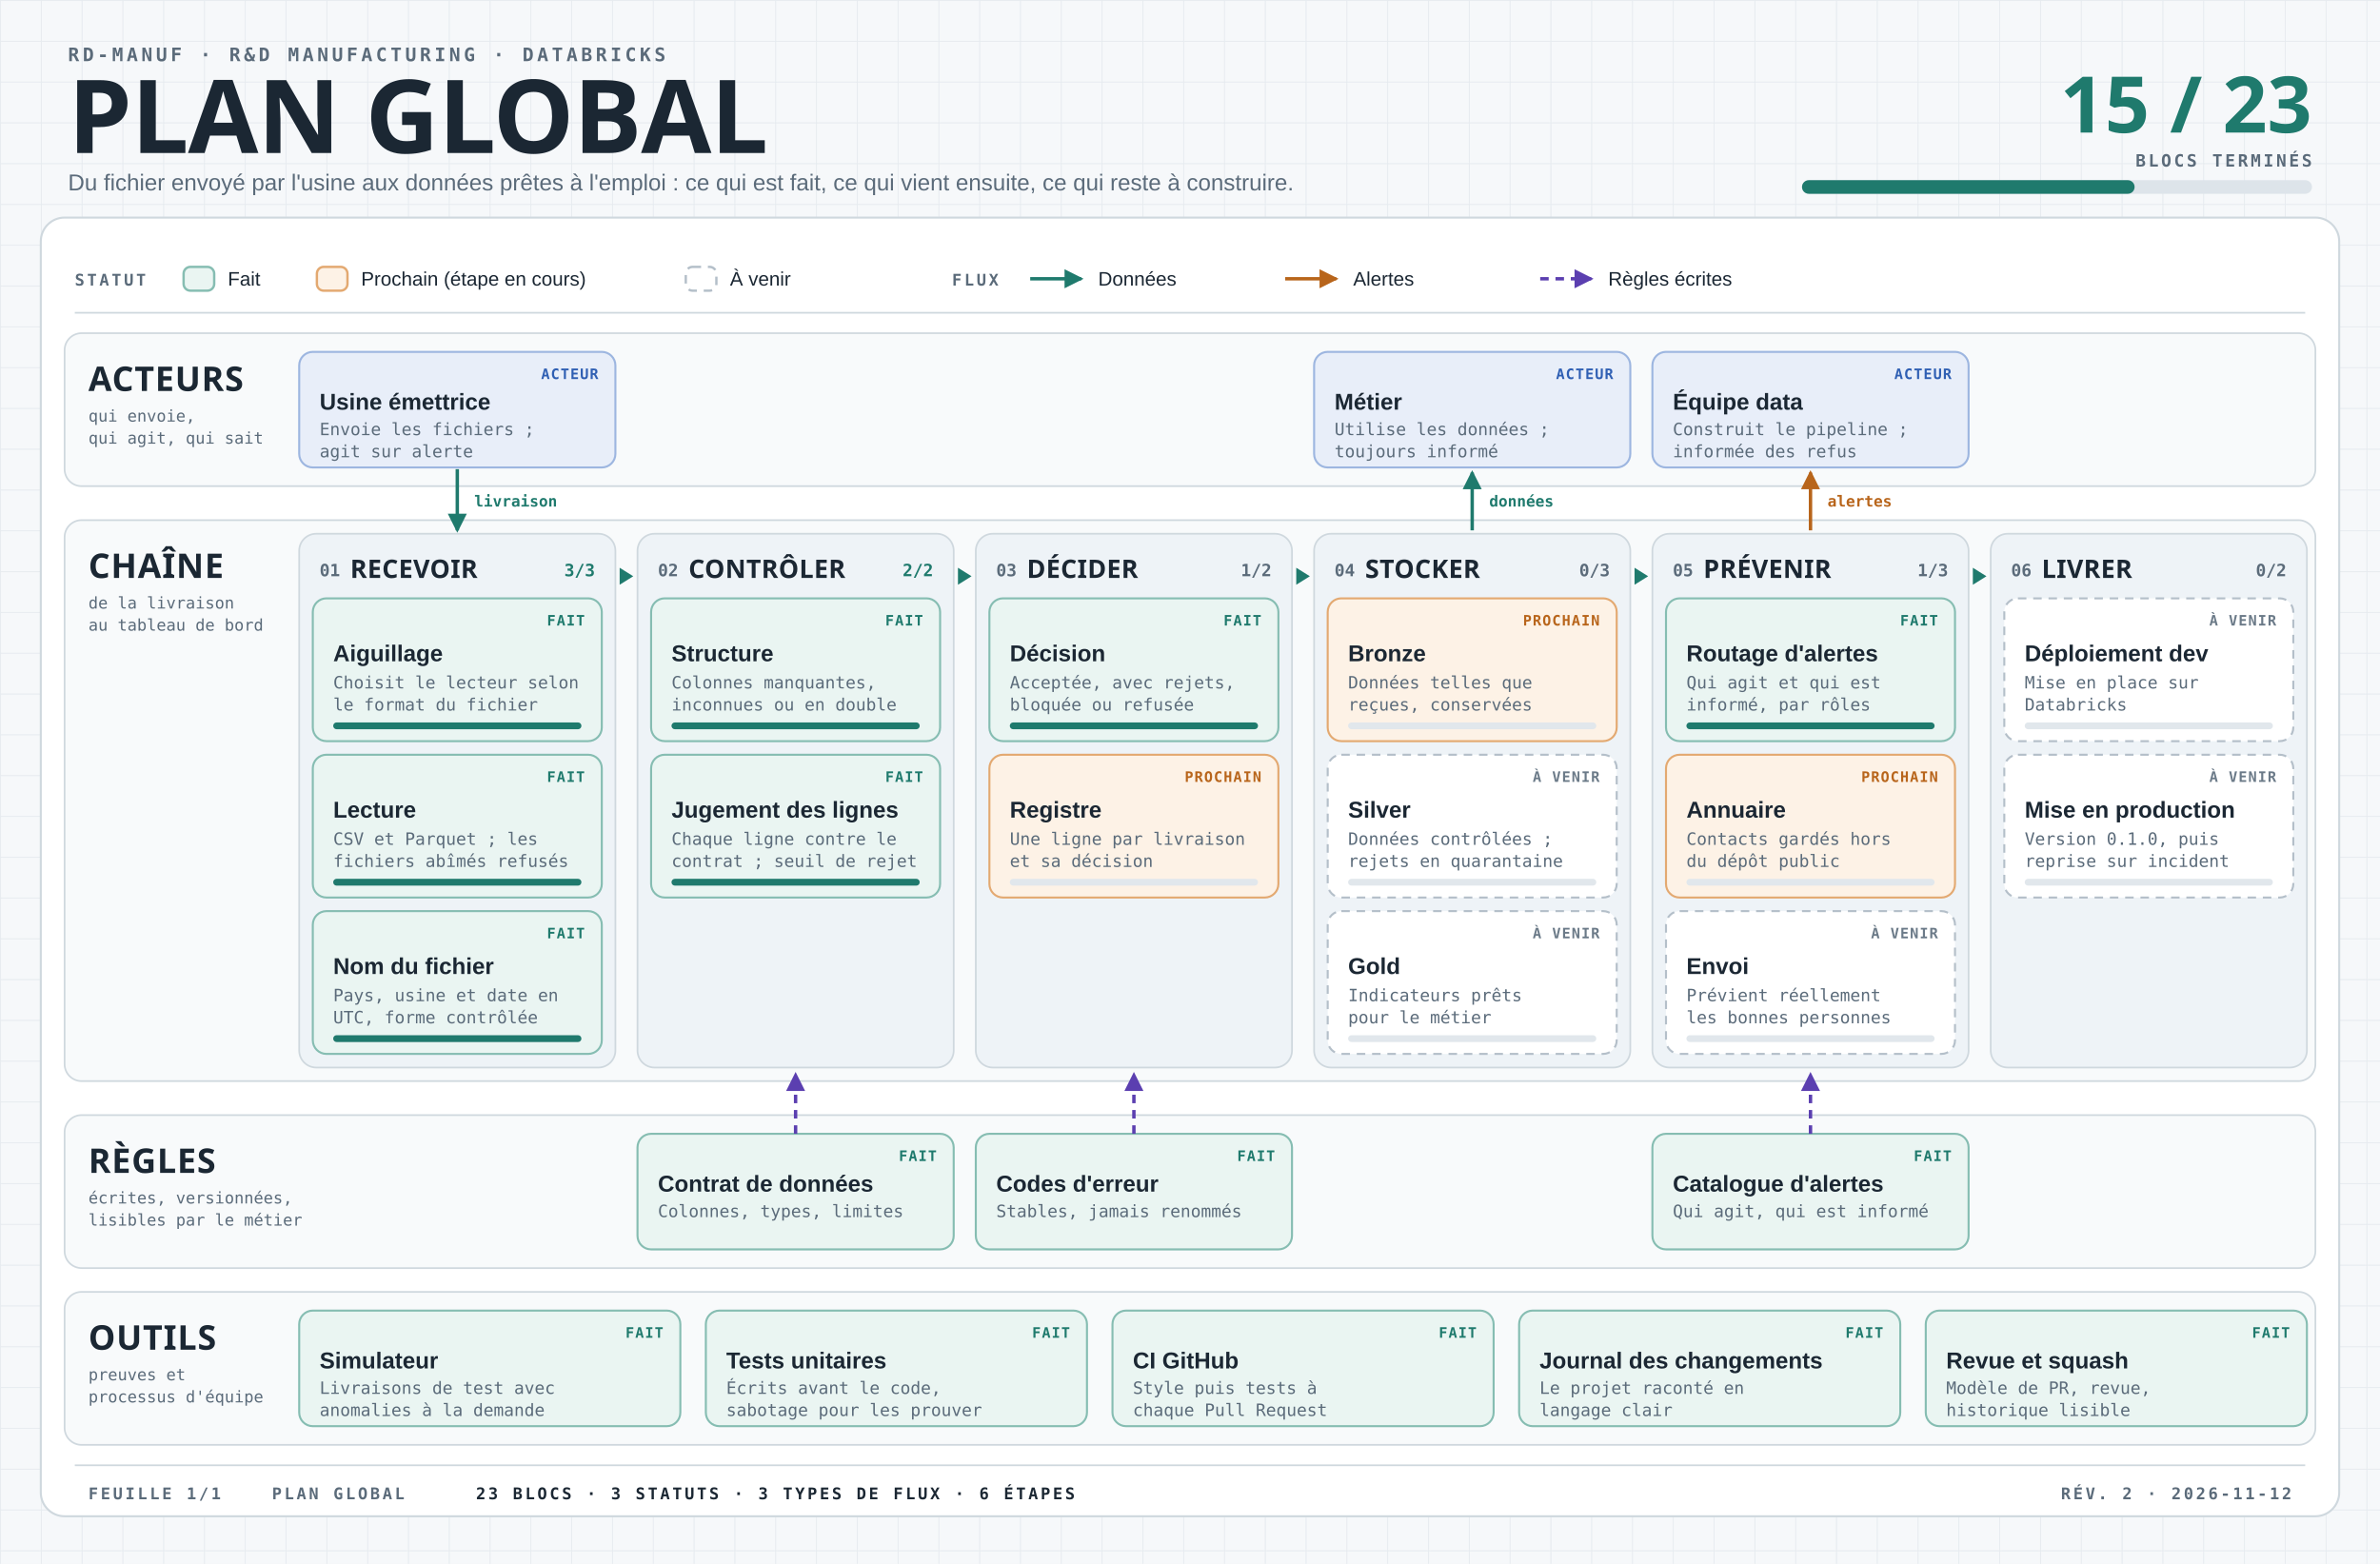
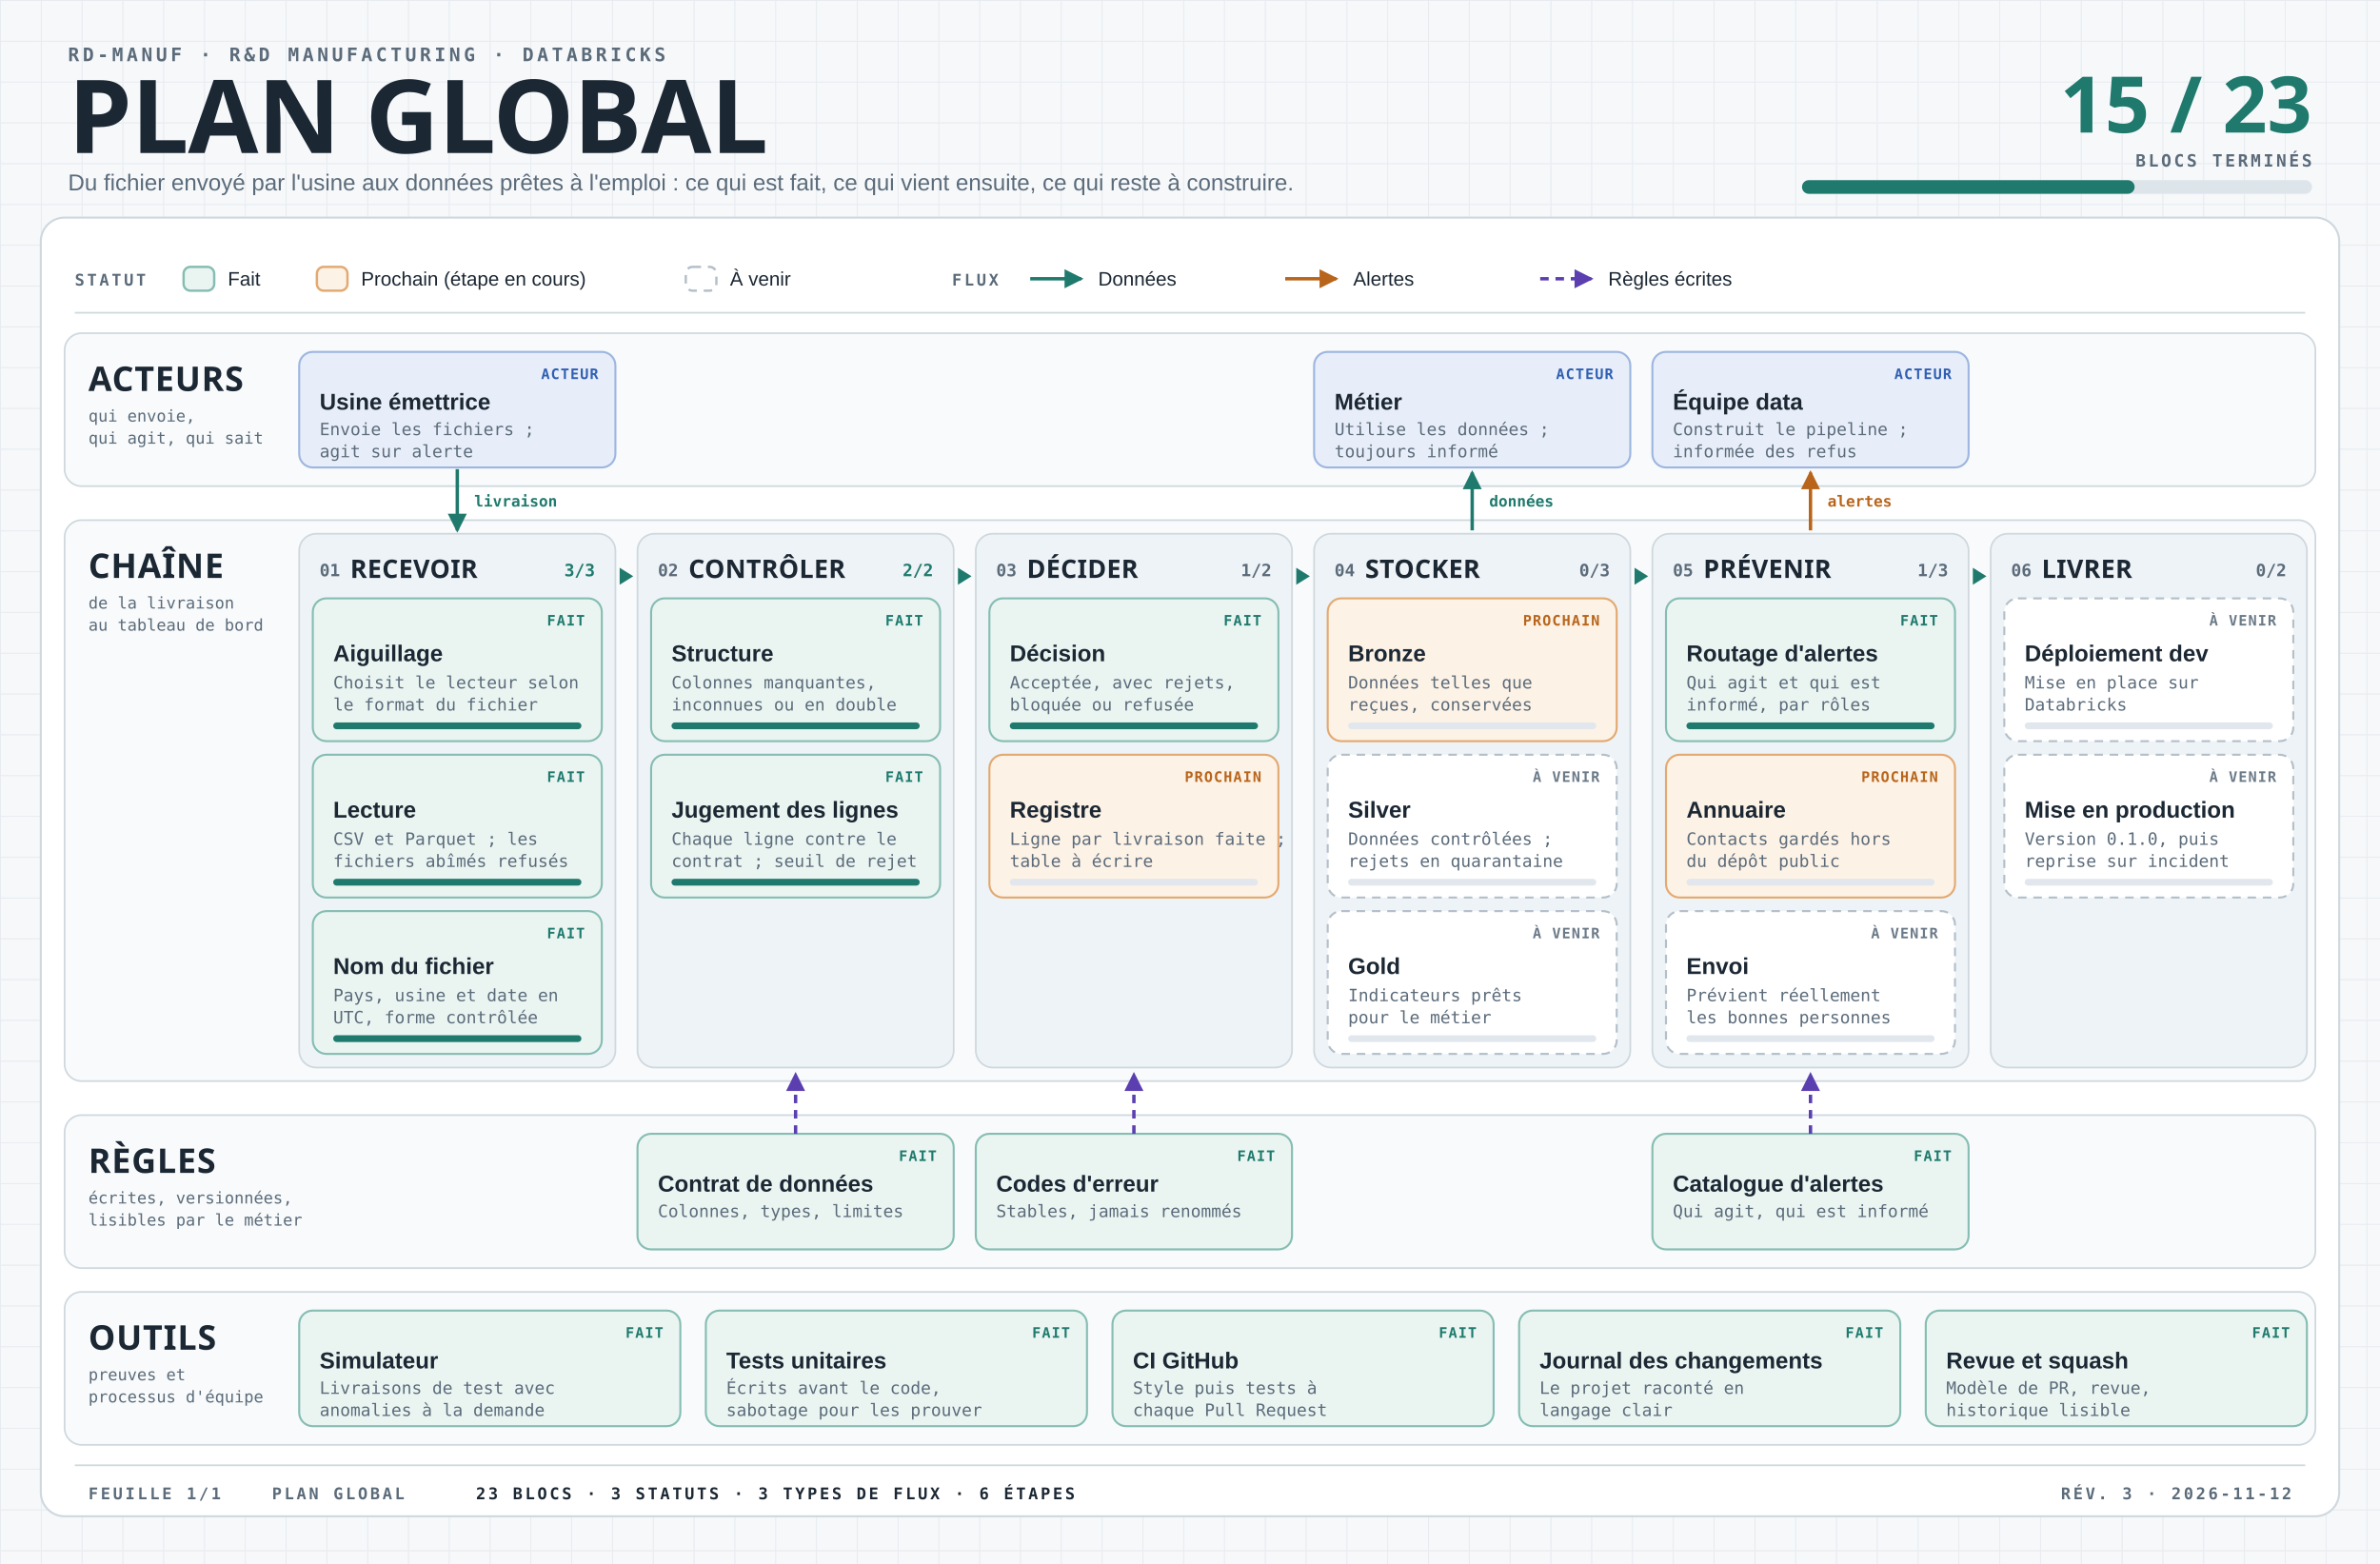
<svg xmlns="http://www.w3.org/2000/svg" viewBox="0 0 1400 920" width="1400" height="920" role="img" aria-labelledby="t d">
  <defs>
    <pattern id="grille" width="24" height="24" patternUnits="userSpaceOnUse">
      <path d="M24 0H0V24" fill="none" stroke="#e6ebef" stroke-width="1" />
    </pattern>
    <marker id="fd" viewBox="0 0 10 10" refX="8" refY="5" markerWidth="7" markerHeight="7" orient="auto-start-reverse">
      <path d="M1 1L9 5L1 9z" fill="#1f7a6d" />
    </marker>
    <marker id="fa" viewBox="0 0 10 10" refX="8" refY="5" markerWidth="7" markerHeight="7" orient="auto-start-reverse">
      <path d="M1 1L9 5L1 9z" fill="#b8651b" />
    </marker>
    <marker id="fr" viewBox="0 0 10 10" refX="8" refY="5" markerWidth="7" markerHeight="7" orient="auto-start-reverse">
      <path d="M1 1L9 5L1 9z" fill="#5b3fb0" />
    </marker>
  </defs>
  <rect x="0" y="0" width="1400" height="920" rx="0" fill="#f6f8fa" />
  <rect x="0" y="0" width="1400" height="920" rx="0" fill="url(#grille)" />
  <text x="40" y="36" font-family="ui-monospace,SFMono-Regular,Menlo,Consolas,'DejaVu Sans Mono',monospace" font-size="11" font-weight="600" fill="#5b6b7a" text-anchor="start" letter-spacing="2">RD-MANUF  ·  R&amp;D MANUFACTURING  ·  DATABRICKS</text>
  <text x="40" y="90" font-family="'Bebas Neue','Oswald','Arial Narrow','Helvetica Neue Condensed',Impact,sans-serif" font-size="60" font-weight="800" fill="#1b2733" text-anchor="start" letter-spacing="-0.5">PLAN GLOBAL</text>
  <text x="40" y="112" font-family="'Segoe UI','Helvetica Neue',Arial,sans-serif" font-size="13.5" font-weight="400" fill="#5b6b7a" text-anchor="start">Du fichier envoyé par l'usine aux données prêtes à l'emploi : ce qui est fait, ce qui vient ensuite, ce qui reste à construire.</text>
  <text x="1360" y="78" font-family="'Bebas Neue','Oswald','Arial Narrow','Helvetica Neue Condensed',Impact,sans-serif" font-size="46" font-weight="800" fill="#1f7a6d" text-anchor="end">15 / 23</text>
  <text x="1360" y="98" font-family="ui-monospace,SFMono-Regular,Menlo,Consolas,'DejaVu Sans Mono',monospace" font-size="10" font-weight="600" fill="#5b6b7a" text-anchor="end" letter-spacing="1.5">BLOCS TERMINÉS</text>
  <rect x="1060" y="106" width="300" height="8" rx="4" fill="#dde4ea" />
  <rect x="1060" y="106" width="195.652" height="8" rx="4" fill="#1f7a6d" />
  <rect x="24" y="128" width="1352" height="764" rx="14" fill="#ffffff" stroke="#cfd8de" stroke-width="1.2" />
  <text x="44" y="168" font-family="ui-monospace,SFMono-Regular,Menlo,Consolas,'DejaVu Sans Mono',monospace" font-size="9.5" font-weight="700" fill="#5b6b7a" text-anchor="start" letter-spacing="1.5">STATUT</text>
  <rect x="108" y="157" width="18" height="14" rx="4" fill="#eaf5f2" stroke="#86bdb2" stroke-width="1.4" />
  <text x="134" y="168" font-family="'Segoe UI','Helvetica Neue',Arial,sans-serif" font-size="11.5" font-weight="500" fill="#1b2733" text-anchor="start">Fait</text>
  <rect x="186.4" y="157" width="18" height="14" rx="4" fill="#fdf2e6" stroke="#e3a971" stroke-width="1.4" />
  <text x="212.4" y="168" font-family="'Segoe UI','Helvetica Neue',Arial,sans-serif" font-size="11.5" font-weight="500" fill="#1b2733" text-anchor="start">Prochain (étape en cours)</text>
  <rect x="403.4" y="157" width="18" height="14" rx="4" fill="#ffffff" stroke="#b4bfc9" stroke-width="1.4" stroke-dasharray="5 4" />
  <text x="429.4" y="168" font-family="'Segoe UI','Helvetica Neue',Arial,sans-serif" font-size="11.5" font-weight="500" fill="#1b2733" text-anchor="start">À venir</text>
  <text x="560" y="168" font-family="ui-monospace,SFMono-Regular,Menlo,Consolas,'DejaVu Sans Mono',monospace" font-size="9.5" font-weight="700" fill="#5b6b7a" text-anchor="start" letter-spacing="1.5">FLUX</text>
  <line x1="606" y1="164" x2="636" y2="164" stroke="#1f7a6d" stroke-width="2" marker-end="url(#fd)" />
  <text x="646" y="168" font-family="'Segoe UI','Helvetica Neue',Arial,sans-serif" font-size="11.5" font-weight="500" fill="#1b2733" text-anchor="start">Données</text>
  <line x1="756" y1="164" x2="786" y2="164" stroke="#b8651b" stroke-width="2" marker-end="url(#fa)" />
  <text x="796" y="168" font-family="'Segoe UI','Helvetica Neue',Arial,sans-serif" font-size="11.5" font-weight="500" fill="#1b2733" text-anchor="start">Alertes</text>
  <line x1="906" y1="164" x2="936" y2="164" stroke="#5b3fb0" stroke-width="2" stroke-dasharray="5 4" marker-end="url(#fr)" />
  <text x="946" y="168" font-family="'Segoe UI','Helvetica Neue',Arial,sans-serif" font-size="11.5" font-weight="500" fill="#1b2733" text-anchor="start">Règles écrites</text>
  <line x1="44" y1="184" x2="1356" y2="184" stroke="#cfd8de" stroke-width="1" />
  <rect x="38" y="196" width="1324" height="90" rx="10" fill="#f8fafb" stroke="#cfd8de" stroke-width="1" />
  <text x="52" y="230" font-family="'Bebas Neue','Oswald','Arial Narrow','Helvetica Neue Condensed',Impact,sans-serif" font-size="20" font-weight="800" fill="#1b2733" text-anchor="start" letter-spacing="0.5">ACTEURS</text>
  <text x="52" y="248" font-family="ui-monospace,SFMono-Regular,Menlo,Consolas,'DejaVu Sans Mono',monospace" font-size="9.5" font-weight="400" fill="#5b6b7a" text-anchor="start">qui envoie,</text>
  <text x="52" y="261" font-family="ui-monospace,SFMono-Regular,Menlo,Consolas,'DejaVu Sans Mono',monospace" font-size="9.5" font-weight="400" fill="#5b6b7a" text-anchor="start">qui agit, qui sait</text>
  <rect x="38" y="306" width="1324" height="330" rx="10" fill="#f8fafb" stroke="#cfd8de" stroke-width="1" />
  <text x="52" y="340" font-family="'Bebas Neue','Oswald','Arial Narrow','Helvetica Neue Condensed',Impact,sans-serif" font-size="20" font-weight="800" fill="#1b2733" text-anchor="start" letter-spacing="0.5">CHAÎNE</text>
  <text x="52" y="358" font-family="ui-monospace,SFMono-Regular,Menlo,Consolas,'DejaVu Sans Mono',monospace" font-size="9.5" font-weight="400" fill="#5b6b7a" text-anchor="start">de la livraison</text>
  <text x="52" y="371" font-family="ui-monospace,SFMono-Regular,Menlo,Consolas,'DejaVu Sans Mono',monospace" font-size="9.5" font-weight="400" fill="#5b6b7a" text-anchor="start">au tableau de bord</text>
  <rect x="38" y="656" width="1324" height="90" rx="10" fill="#f8fafb" stroke="#cfd8de" stroke-width="1" />
  <text x="52" y="690" font-family="'Bebas Neue','Oswald','Arial Narrow','Helvetica Neue Condensed',Impact,sans-serif" font-size="20" font-weight="800" fill="#1b2733" text-anchor="start" letter-spacing="0.5">RÈGLES</text>
  <text x="52" y="708" font-family="ui-monospace,SFMono-Regular,Menlo,Consolas,'DejaVu Sans Mono',monospace" font-size="9.5" font-weight="400" fill="#5b6b7a" text-anchor="start">écrites, versionnées,</text>
  <text x="52" y="721" font-family="ui-monospace,SFMono-Regular,Menlo,Consolas,'DejaVu Sans Mono',monospace" font-size="9.5" font-weight="400" fill="#5b6b7a" text-anchor="start">lisibles par le métier</text>
  <rect x="38" y="760" width="1324" height="90" rx="10" fill="#f8fafb" stroke="#cfd8de" stroke-width="1" />
  <text x="52" y="794" font-family="'Bebas Neue','Oswald','Arial Narrow','Helvetica Neue Condensed',Impact,sans-serif" font-size="20" font-weight="800" fill="#1b2733" text-anchor="start" letter-spacing="0.5">OUTILS</text>
  <text x="52" y="812" font-family="ui-monospace,SFMono-Regular,Menlo,Consolas,'DejaVu Sans Mono',monospace" font-size="9.5" font-weight="400" fill="#5b6b7a" text-anchor="start">preuves et</text>
  <text x="52" y="825" font-family="ui-monospace,SFMono-Regular,Menlo,Consolas,'DejaVu Sans Mono',monospace" font-size="9.5" font-weight="400" fill="#5b6b7a" text-anchor="start">processus d'équipe</text>
  <rect x="176" y="314" width="186" height="314" rx="10" fill="#eef3f7" stroke="#cfd8de" stroke-width="1" />
  <text x="188" y="339" font-family="ui-monospace,SFMono-Regular,Menlo,Consolas,'DejaVu Sans Mono',monospace" font-size="10" font-weight="600" fill="#5b6b7a" text-anchor="start">01</text>
  <text x="206" y="340" font-family="'Bebas Neue','Oswald','Arial Narrow','Helvetica Neue Condensed',Impact,sans-serif" font-size="15" font-weight="800" fill="#1b2733" text-anchor="start" letter-spacing="0.2">RECEVOIR</text>
  <text x="350" y="339" font-family="ui-monospace,SFMono-Regular,Menlo,Consolas,'DejaVu Sans Mono',monospace" font-size="10" font-weight="700" fill="#1f7a6d" text-anchor="end">3/3</text>
  <rect x="184" y="352" width="170" height="84" rx="8" fill="#eaf5f2" stroke="#86bdb2" stroke-width="1.2" />
  <text x="344" y="368" font-family="ui-monospace,SFMono-Regular,Menlo,Consolas,'DejaVu Sans Mono',monospace" font-size="8.5" font-weight="700" fill="#1f7a6d" text-anchor="end" letter-spacing="0.6">FAIT</text>
  <text x="196" y="389" font-family="'Segoe UI','Helvetica Neue',Arial,sans-serif" font-size="13.5" font-weight="700" fill="#1b2733" text-anchor="start">Aiguillage</text>
  <text x="196" y="405" font-family="ui-monospace,SFMono-Regular,Menlo,Consolas,'DejaVu Sans Mono',monospace" font-size="10" font-weight="400" fill="#5b6b7a" text-anchor="start">Choisit le lecteur selon</text>
  <text x="196" y="418" font-family="ui-monospace,SFMono-Regular,Menlo,Consolas,'DejaVu Sans Mono',monospace" font-size="10" font-weight="400" fill="#5b6b7a" text-anchor="start">le format du fichier</text>
  <rect x="196" y="425" width="146" height="4" rx="2" fill="#e1e7ec" />
  <rect x="196" y="425" width="146" height="4" rx="2" fill="#1f7a6d" />
  <rect x="184" y="444" width="170" height="84" rx="8" fill="#eaf5f2" stroke="#86bdb2" stroke-width="1.2" />
  <text x="344" y="460" font-family="ui-monospace,SFMono-Regular,Menlo,Consolas,'DejaVu Sans Mono',monospace" font-size="8.5" font-weight="700" fill="#1f7a6d" text-anchor="end" letter-spacing="0.6">FAIT</text>
  <text x="196" y="481" font-family="'Segoe UI','Helvetica Neue',Arial,sans-serif" font-size="13.5" font-weight="700" fill="#1b2733" text-anchor="start">Lecture</text>
  <text x="196" y="497" font-family="ui-monospace,SFMono-Regular,Menlo,Consolas,'DejaVu Sans Mono',monospace" font-size="10" font-weight="400" fill="#5b6b7a" text-anchor="start">CSV et Parquet ; les</text>
  <text x="196" y="510" font-family="ui-monospace,SFMono-Regular,Menlo,Consolas,'DejaVu Sans Mono',monospace" font-size="10" font-weight="400" fill="#5b6b7a" text-anchor="start">fichiers abîmés refusés</text>
  <rect x="196" y="517" width="146" height="4" rx="2" fill="#e1e7ec" />
  <rect x="196" y="517" width="146" height="4" rx="2" fill="#1f7a6d" />
  <rect x="184" y="536" width="170" height="84" rx="8" fill="#eaf5f2" stroke="#86bdb2" stroke-width="1.2" />
  <text x="344" y="552" font-family="ui-monospace,SFMono-Regular,Menlo,Consolas,'DejaVu Sans Mono',monospace" font-size="8.5" font-weight="700" fill="#1f7a6d" text-anchor="end" letter-spacing="0.6">FAIT</text>
  <text x="196" y="573" font-family="'Segoe UI','Helvetica Neue',Arial,sans-serif" font-size="13.5" font-weight="700" fill="#1b2733" text-anchor="start">Nom du fichier</text>
  <text x="196" y="589" font-family="ui-monospace,SFMono-Regular,Menlo,Consolas,'DejaVu Sans Mono',monospace" font-size="10" font-weight="400" fill="#5b6b7a" text-anchor="start">Pays, usine et date en</text>
  <text x="196" y="602" font-family="ui-monospace,SFMono-Regular,Menlo,Consolas,'DejaVu Sans Mono',monospace" font-size="10" font-weight="400" fill="#5b6b7a" text-anchor="start">UTC, forme contrôlée</text>
  <rect x="196" y="609" width="146" height="4" rx="2" fill="#e1e7ec" />
  <rect x="196" y="609" width="146" height="4" rx="2" fill="#1f7a6d" />
  <path d="M364.5 334 L372.5 339 L364.5 344z" fill="#1f7a6d" />
  <rect x="375" y="314" width="186" height="314" rx="10" fill="#eef3f7" stroke="#cfd8de" stroke-width="1" />
  <text x="387" y="339" font-family="ui-monospace,SFMono-Regular,Menlo,Consolas,'DejaVu Sans Mono',monospace" font-size="10" font-weight="600" fill="#5b6b7a" text-anchor="start">02</text>
  <text x="405" y="340" font-family="'Bebas Neue','Oswald','Arial Narrow','Helvetica Neue Condensed',Impact,sans-serif" font-size="15" font-weight="800" fill="#1b2733" text-anchor="start" letter-spacing="0.2">CONTRÔLER</text>
  <text x="549" y="339" font-family="ui-monospace,SFMono-Regular,Menlo,Consolas,'DejaVu Sans Mono',monospace" font-size="10" font-weight="700" fill="#1f7a6d" text-anchor="end">2/2</text>
  <rect x="383" y="352" width="170" height="84" rx="8" fill="#eaf5f2" stroke="#86bdb2" stroke-width="1.2" />
  <text x="543" y="368" font-family="ui-monospace,SFMono-Regular,Menlo,Consolas,'DejaVu Sans Mono',monospace" font-size="8.5" font-weight="700" fill="#1f7a6d" text-anchor="end" letter-spacing="0.6">FAIT</text>
  <text x="395" y="389" font-family="'Segoe UI','Helvetica Neue',Arial,sans-serif" font-size="13.5" font-weight="700" fill="#1b2733" text-anchor="start">Structure</text>
  <text x="395" y="405" font-family="ui-monospace,SFMono-Regular,Menlo,Consolas,'DejaVu Sans Mono',monospace" font-size="10" font-weight="400" fill="#5b6b7a" text-anchor="start">Colonnes manquantes,</text>
  <text x="395" y="418" font-family="ui-monospace,SFMono-Regular,Menlo,Consolas,'DejaVu Sans Mono',monospace" font-size="10" font-weight="400" fill="#5b6b7a" text-anchor="start">inconnues ou en double</text>
  <rect x="395" y="425" width="146" height="4" rx="2" fill="#e1e7ec" />
  <rect x="395" y="425" width="146" height="4" rx="2" fill="#1f7a6d" />
  <rect x="383" y="444" width="170" height="84" rx="8" fill="#eaf5f2" stroke="#86bdb2" stroke-width="1.2" />
  <text x="543" y="460" font-family="ui-monospace,SFMono-Regular,Menlo,Consolas,'DejaVu Sans Mono',monospace" font-size="8.5" font-weight="700" fill="#1f7a6d" text-anchor="end" letter-spacing="0.6">FAIT</text>
  <text x="395" y="481" font-family="'Segoe UI','Helvetica Neue',Arial,sans-serif" font-size="13.5" font-weight="700" fill="#1b2733" text-anchor="start">Jugement des lignes</text>
  <text x="395" y="497" font-family="ui-monospace,SFMono-Regular,Menlo,Consolas,'DejaVu Sans Mono',monospace" font-size="10" font-weight="400" fill="#5b6b7a" text-anchor="start">Chaque ligne contre le</text>
  <text x="395" y="510" font-family="ui-monospace,SFMono-Regular,Menlo,Consolas,'DejaVu Sans Mono',monospace" font-size="10" font-weight="400" fill="#5b6b7a" text-anchor="start">contrat ; seuil de rejet</text>
  <rect x="395" y="517" width="146" height="4" rx="2" fill="#e1e7ec" />
  <rect x="395" y="517" width="146" height="4" rx="2" fill="#1f7a6d" />
  <path d="M563.5 334 L571.5 339 L563.5 344z" fill="#1f7a6d" />
  <rect x="574" y="314" width="186" height="314" rx="10" fill="#eef3f7" stroke="#cfd8de" stroke-width="1" />
  <text x="586" y="339" font-family="ui-monospace,SFMono-Regular,Menlo,Consolas,'DejaVu Sans Mono',monospace" font-size="10" font-weight="600" fill="#5b6b7a" text-anchor="start">03</text>
  <text x="604" y="340" font-family="'Bebas Neue','Oswald','Arial Narrow','Helvetica Neue Condensed',Impact,sans-serif" font-size="15" font-weight="800" fill="#1b2733" text-anchor="start" letter-spacing="0.2">DÉCIDER</text>
  <text x="748" y="339" font-family="ui-monospace,SFMono-Regular,Menlo,Consolas,'DejaVu Sans Mono',monospace" font-size="10" font-weight="700" fill="#5b6b7a" text-anchor="end">1/2</text>
  <rect x="582" y="352" width="170" height="84" rx="8" fill="#eaf5f2" stroke="#86bdb2" stroke-width="1.2" />
  <text x="742" y="368" font-family="ui-monospace,SFMono-Regular,Menlo,Consolas,'DejaVu Sans Mono',monospace" font-size="8.5" font-weight="700" fill="#1f7a6d" text-anchor="end" letter-spacing="0.6">FAIT</text>
  <text x="594" y="389" font-family="'Segoe UI','Helvetica Neue',Arial,sans-serif" font-size="13.5" font-weight="700" fill="#1b2733" text-anchor="start">Décision</text>
  <text x="594" y="405" font-family="ui-monospace,SFMono-Regular,Menlo,Consolas,'DejaVu Sans Mono',monospace" font-size="10" font-weight="400" fill="#5b6b7a" text-anchor="start">Acceptée, avec rejets,</text>
  <text x="594" y="418" font-family="ui-monospace,SFMono-Regular,Menlo,Consolas,'DejaVu Sans Mono',monospace" font-size="10" font-weight="400" fill="#5b6b7a" text-anchor="start">bloquée ou refusée</text>
  <rect x="594" y="425" width="146" height="4" rx="2" fill="#e1e7ec" />
  <rect x="594" y="425" width="146" height="4" rx="2" fill="#1f7a6d" />
  <rect x="582" y="444" width="170" height="84" rx="8" fill="#fdf2e6" stroke="#e3a971" stroke-width="1.2" />
  <text x="742" y="460" font-family="ui-monospace,SFMono-Regular,Menlo,Consolas,'DejaVu Sans Mono',monospace" font-size="8.5" font-weight="700" fill="#b8651b" text-anchor="end" letter-spacing="0.6">PROCHAIN</text>
  <text x="594" y="481" font-family="'Segoe UI','Helvetica Neue',Arial,sans-serif" font-size="13.5" font-weight="700" fill="#1b2733" text-anchor="start">Registre</text>
-   <text x="594" y="497" font-family="ui-monospace,SFMono-Regular,Menlo,Consolas,'DejaVu Sans Mono',monospace" font-size="10" font-weight="400" fill="#5b6b7a" text-anchor="start">Une ligne par livraison</text>
-   <text x="594" y="510" font-family="ui-monospace,SFMono-Regular,Menlo,Consolas,'DejaVu Sans Mono',monospace" font-size="10" font-weight="400" fill="#5b6b7a" text-anchor="start">et sa décision</text>
+   <text x="594" y="497" font-family="ui-monospace,SFMono-Regular,Menlo,Consolas,'DejaVu Sans Mono',monospace" font-size="10" font-weight="400" fill="#5b6b7a" text-anchor="start">Ligne par livraison faite ;</text>
+   <text x="594" y="510" font-family="ui-monospace,SFMono-Regular,Menlo,Consolas,'DejaVu Sans Mono',monospace" font-size="10" font-weight="400" fill="#5b6b7a" text-anchor="start">table à écrire</text>
  <rect x="594" y="517" width="146" height="4" rx="2" fill="#e1e7ec" />
  <path d="M762.5 334 L770.5 339 L762.5 344z" fill="#1f7a6d" />
  <rect x="773" y="314" width="186" height="314" rx="10" fill="#eef3f7" stroke="#cfd8de" stroke-width="1" />
  <text x="785" y="339" font-family="ui-monospace,SFMono-Regular,Menlo,Consolas,'DejaVu Sans Mono',monospace" font-size="10" font-weight="600" fill="#5b6b7a" text-anchor="start">04</text>
  <text x="803" y="340" font-family="'Bebas Neue','Oswald','Arial Narrow','Helvetica Neue Condensed',Impact,sans-serif" font-size="15" font-weight="800" fill="#1b2733" text-anchor="start" letter-spacing="0.2">STOCKER</text>
  <text x="947" y="339" font-family="ui-monospace,SFMono-Regular,Menlo,Consolas,'DejaVu Sans Mono',monospace" font-size="10" font-weight="700" fill="#5b6b7a" text-anchor="end">0/3</text>
  <rect x="781" y="352" width="170" height="84" rx="8" fill="#fdf2e6" stroke="#e3a971" stroke-width="1.2" />
  <text x="941" y="368" font-family="ui-monospace,SFMono-Regular,Menlo,Consolas,'DejaVu Sans Mono',monospace" font-size="8.5" font-weight="700" fill="#b8651b" text-anchor="end" letter-spacing="0.6">PROCHAIN</text>
  <text x="793" y="389" font-family="'Segoe UI','Helvetica Neue',Arial,sans-serif" font-size="13.5" font-weight="700" fill="#1b2733" text-anchor="start">Bronze</text>
  <text x="793" y="405" font-family="ui-monospace,SFMono-Regular,Menlo,Consolas,'DejaVu Sans Mono',monospace" font-size="10" font-weight="400" fill="#5b6b7a" text-anchor="start">Données telles que</text>
  <text x="793" y="418" font-family="ui-monospace,SFMono-Regular,Menlo,Consolas,'DejaVu Sans Mono',monospace" font-size="10" font-weight="400" fill="#5b6b7a" text-anchor="start">reçues, conservées</text>
  <rect x="793" y="425" width="146" height="4" rx="2" fill="#e1e7ec" />
  <rect x="781" y="444" width="170" height="84" rx="8" fill="#ffffff" stroke="#b4bfc9" stroke-width="1.2" stroke-dasharray="5 4" />
  <text x="941" y="460" font-family="ui-monospace,SFMono-Regular,Menlo,Consolas,'DejaVu Sans Mono',monospace" font-size="8.5" font-weight="700" fill="#6b7a88" text-anchor="end" letter-spacing="0.6">À VENIR</text>
  <text x="793" y="481" font-family="'Segoe UI','Helvetica Neue',Arial,sans-serif" font-size="13.5" font-weight="700" fill="#1b2733" text-anchor="start">Silver</text>
  <text x="793" y="497" font-family="ui-monospace,SFMono-Regular,Menlo,Consolas,'DejaVu Sans Mono',monospace" font-size="10" font-weight="400" fill="#5b6b7a" text-anchor="start">Données contrôlées ;</text>
  <text x="793" y="510" font-family="ui-monospace,SFMono-Regular,Menlo,Consolas,'DejaVu Sans Mono',monospace" font-size="10" font-weight="400" fill="#5b6b7a" text-anchor="start">rejets en quarantaine</text>
  <rect x="793" y="517" width="146" height="4" rx="2" fill="#e1e7ec" />
  <rect x="781" y="536" width="170" height="84" rx="8" fill="#ffffff" stroke="#b4bfc9" stroke-width="1.2" stroke-dasharray="5 4" />
  <text x="941" y="552" font-family="ui-monospace,SFMono-Regular,Menlo,Consolas,'DejaVu Sans Mono',monospace" font-size="8.5" font-weight="700" fill="#6b7a88" text-anchor="end" letter-spacing="0.6">À VENIR</text>
  <text x="793" y="573" font-family="'Segoe UI','Helvetica Neue',Arial,sans-serif" font-size="13.5" font-weight="700" fill="#1b2733" text-anchor="start">Gold</text>
  <text x="793" y="589" font-family="ui-monospace,SFMono-Regular,Menlo,Consolas,'DejaVu Sans Mono',monospace" font-size="10" font-weight="400" fill="#5b6b7a" text-anchor="start">Indicateurs prêts</text>
  <text x="793" y="602" font-family="ui-monospace,SFMono-Regular,Menlo,Consolas,'DejaVu Sans Mono',monospace" font-size="10" font-weight="400" fill="#5b6b7a" text-anchor="start">pour le métier</text>
  <rect x="793" y="609" width="146" height="4" rx="2" fill="#e1e7ec" />
  <path d="M961.5 334 L969.5 339 L961.5 344z" fill="#1f7a6d" />
  <rect x="972" y="314" width="186" height="314" rx="10" fill="#eef3f7" stroke="#cfd8de" stroke-width="1" />
  <text x="984" y="339" font-family="ui-monospace,SFMono-Regular,Menlo,Consolas,'DejaVu Sans Mono',monospace" font-size="10" font-weight="600" fill="#5b6b7a" text-anchor="start">05</text>
  <text x="1002" y="340" font-family="'Bebas Neue','Oswald','Arial Narrow','Helvetica Neue Condensed',Impact,sans-serif" font-size="15" font-weight="800" fill="#1b2733" text-anchor="start" letter-spacing="0.2">PRÉVENIR</text>
  <text x="1146" y="339" font-family="ui-monospace,SFMono-Regular,Menlo,Consolas,'DejaVu Sans Mono',monospace" font-size="10" font-weight="700" fill="#5b6b7a" text-anchor="end">1/3</text>
  <rect x="980" y="352" width="170" height="84" rx="8" fill="#eaf5f2" stroke="#86bdb2" stroke-width="1.2" />
  <text x="1140" y="368" font-family="ui-monospace,SFMono-Regular,Menlo,Consolas,'DejaVu Sans Mono',monospace" font-size="8.5" font-weight="700" fill="#1f7a6d" text-anchor="end" letter-spacing="0.6">FAIT</text>
  <text x="992" y="389" font-family="'Segoe UI','Helvetica Neue',Arial,sans-serif" font-size="13.5" font-weight="700" fill="#1b2733" text-anchor="start">Routage d'alertes</text>
  <text x="992" y="405" font-family="ui-monospace,SFMono-Regular,Menlo,Consolas,'DejaVu Sans Mono',monospace" font-size="10" font-weight="400" fill="#5b6b7a" text-anchor="start">Qui agit et qui est</text>
  <text x="992" y="418" font-family="ui-monospace,SFMono-Regular,Menlo,Consolas,'DejaVu Sans Mono',monospace" font-size="10" font-weight="400" fill="#5b6b7a" text-anchor="start">informé, par rôles</text>
  <rect x="992" y="425" width="146" height="4" rx="2" fill="#e1e7ec" />
  <rect x="992" y="425" width="146" height="4" rx="2" fill="#1f7a6d" />
  <rect x="980" y="444" width="170" height="84" rx="8" fill="#fdf2e6" stroke="#e3a971" stroke-width="1.2" />
  <text x="1140" y="460" font-family="ui-monospace,SFMono-Regular,Menlo,Consolas,'DejaVu Sans Mono',monospace" font-size="8.5" font-weight="700" fill="#b8651b" text-anchor="end" letter-spacing="0.6">PROCHAIN</text>
  <text x="992" y="481" font-family="'Segoe UI','Helvetica Neue',Arial,sans-serif" font-size="13.5" font-weight="700" fill="#1b2733" text-anchor="start">Annuaire</text>
  <text x="992" y="497" font-family="ui-monospace,SFMono-Regular,Menlo,Consolas,'DejaVu Sans Mono',monospace" font-size="10" font-weight="400" fill="#5b6b7a" text-anchor="start">Contacts gardés hors</text>
  <text x="992" y="510" font-family="ui-monospace,SFMono-Regular,Menlo,Consolas,'DejaVu Sans Mono',monospace" font-size="10" font-weight="400" fill="#5b6b7a" text-anchor="start">du dépôt public</text>
  <rect x="992" y="517" width="146" height="4" rx="2" fill="#e1e7ec" />
  <rect x="980" y="536" width="170" height="84" rx="8" fill="#ffffff" stroke="#b4bfc9" stroke-width="1.2" stroke-dasharray="5 4" />
  <text x="1140" y="552" font-family="ui-monospace,SFMono-Regular,Menlo,Consolas,'DejaVu Sans Mono',monospace" font-size="8.5" font-weight="700" fill="#6b7a88" text-anchor="end" letter-spacing="0.6">À VENIR</text>
  <text x="992" y="573" font-family="'Segoe UI','Helvetica Neue',Arial,sans-serif" font-size="13.5" font-weight="700" fill="#1b2733" text-anchor="start">Envoi</text>
  <text x="992" y="589" font-family="ui-monospace,SFMono-Regular,Menlo,Consolas,'DejaVu Sans Mono',monospace" font-size="10" font-weight="400" fill="#5b6b7a" text-anchor="start">Prévient réellement</text>
  <text x="992" y="602" font-family="ui-monospace,SFMono-Regular,Menlo,Consolas,'DejaVu Sans Mono',monospace" font-size="10" font-weight="400" fill="#5b6b7a" text-anchor="start">les bonnes personnes</text>
  <rect x="992" y="609" width="146" height="4" rx="2" fill="#e1e7ec" />
  <path d="M1160.5 334 L1168.5 339 L1160.5 344z" fill="#1f7a6d" />
  <rect x="1171" y="314" width="186" height="314" rx="10" fill="#eef3f7" stroke="#cfd8de" stroke-width="1" />
  <text x="1183" y="339" font-family="ui-monospace,SFMono-Regular,Menlo,Consolas,'DejaVu Sans Mono',monospace" font-size="10" font-weight="600" fill="#5b6b7a" text-anchor="start">06</text>
  <text x="1201" y="340" font-family="'Bebas Neue','Oswald','Arial Narrow','Helvetica Neue Condensed',Impact,sans-serif" font-size="15" font-weight="800" fill="#1b2733" text-anchor="start" letter-spacing="0.2">LIVRER</text>
  <text x="1345" y="339" font-family="ui-monospace,SFMono-Regular,Menlo,Consolas,'DejaVu Sans Mono',monospace" font-size="10" font-weight="700" fill="#5b6b7a" text-anchor="end">0/2</text>
  <rect x="1179" y="352" width="170" height="84" rx="8" fill="#ffffff" stroke="#b4bfc9" stroke-width="1.2" stroke-dasharray="5 4" />
  <text x="1339" y="368" font-family="ui-monospace,SFMono-Regular,Menlo,Consolas,'DejaVu Sans Mono',monospace" font-size="8.5" font-weight="700" fill="#6b7a88" text-anchor="end" letter-spacing="0.6">À VENIR</text>
  <text x="1191" y="389" font-family="'Segoe UI','Helvetica Neue',Arial,sans-serif" font-size="13.5" font-weight="700" fill="#1b2733" text-anchor="start">Déploiement dev</text>
  <text x="1191" y="405" font-family="ui-monospace,SFMono-Regular,Menlo,Consolas,'DejaVu Sans Mono',monospace" font-size="10" font-weight="400" fill="#5b6b7a" text-anchor="start">Mise en place sur</text>
  <text x="1191" y="418" font-family="ui-monospace,SFMono-Regular,Menlo,Consolas,'DejaVu Sans Mono',monospace" font-size="10" font-weight="400" fill="#5b6b7a" text-anchor="start">Databricks</text>
  <rect x="1191" y="425" width="146" height="4" rx="2" fill="#e1e7ec" />
  <rect x="1179" y="444" width="170" height="84" rx="8" fill="#ffffff" stroke="#b4bfc9" stroke-width="1.2" stroke-dasharray="5 4" />
  <text x="1339" y="460" font-family="ui-monospace,SFMono-Regular,Menlo,Consolas,'DejaVu Sans Mono',monospace" font-size="8.5" font-weight="700" fill="#6b7a88" text-anchor="end" letter-spacing="0.6">À VENIR</text>
  <text x="1191" y="481" font-family="'Segoe UI','Helvetica Neue',Arial,sans-serif" font-size="13.5" font-weight="700" fill="#1b2733" text-anchor="start">Mise en production</text>
  <text x="1191" y="497" font-family="ui-monospace,SFMono-Regular,Menlo,Consolas,'DejaVu Sans Mono',monospace" font-size="10" font-weight="400" fill="#5b6b7a" text-anchor="start">Version 0.1.0, puis</text>
  <text x="1191" y="510" font-family="ui-monospace,SFMono-Regular,Menlo,Consolas,'DejaVu Sans Mono',monospace" font-size="10" font-weight="400" fill="#5b6b7a" text-anchor="start">reprise sur incident</text>
  <rect x="1191" y="517" width="146" height="4" rx="2" fill="#e1e7ec" />
  <rect x="176" y="207" width="186" height="68" rx="8" fill="#e8eef9" stroke="#9db6e0" stroke-width="1.2" />
  <text x="352" y="223" font-family="ui-monospace,SFMono-Regular,Menlo,Consolas,'DejaVu Sans Mono',monospace" font-size="8.5" font-weight="700" fill="#2f5fb3" text-anchor="end" letter-spacing="0.6">ACTEUR</text>
  <text x="188" y="241" font-family="'Segoe UI','Helvetica Neue',Arial,sans-serif" font-size="13.5" font-weight="700" fill="#1b2733" text-anchor="start">Usine émettrice</text>
  <text x="188" y="256" font-family="ui-monospace,SFMono-Regular,Menlo,Consolas,'DejaVu Sans Mono',monospace" font-size="10" font-weight="400" fill="#5b6b7a" text-anchor="start">Envoie les fichiers ;</text>
  <text x="188" y="269" font-family="ui-monospace,SFMono-Regular,Menlo,Consolas,'DejaVu Sans Mono',monospace" font-size="10" font-weight="400" fill="#5b6b7a" text-anchor="start">agit sur alerte</text>
  <rect x="773" y="207" width="186" height="68" rx="8" fill="#e8eef9" stroke="#9db6e0" stroke-width="1.2" />
  <text x="949" y="223" font-family="ui-monospace,SFMono-Regular,Menlo,Consolas,'DejaVu Sans Mono',monospace" font-size="8.5" font-weight="700" fill="#2f5fb3" text-anchor="end" letter-spacing="0.6">ACTEUR</text>
  <text x="785" y="241" font-family="'Segoe UI','Helvetica Neue',Arial,sans-serif" font-size="13.5" font-weight="700" fill="#1b2733" text-anchor="start">Métier</text>
  <text x="785" y="256" font-family="ui-monospace,SFMono-Regular,Menlo,Consolas,'DejaVu Sans Mono',monospace" font-size="10" font-weight="400" fill="#5b6b7a" text-anchor="start">Utilise les données ;</text>
  <text x="785" y="269" font-family="ui-monospace,SFMono-Regular,Menlo,Consolas,'DejaVu Sans Mono',monospace" font-size="10" font-weight="400" fill="#5b6b7a" text-anchor="start">toujours informé</text>
  <rect x="972" y="207" width="186" height="68" rx="8" fill="#e8eef9" stroke="#9db6e0" stroke-width="1.2" />
  <text x="1148" y="223" font-family="ui-monospace,SFMono-Regular,Menlo,Consolas,'DejaVu Sans Mono',monospace" font-size="8.5" font-weight="700" fill="#2f5fb3" text-anchor="end" letter-spacing="0.6">ACTEUR</text>
  <text x="984" y="241" font-family="'Segoe UI','Helvetica Neue',Arial,sans-serif" font-size="13.5" font-weight="700" fill="#1b2733" text-anchor="start">Équipe data</text>
  <text x="984" y="256" font-family="ui-monospace,SFMono-Regular,Menlo,Consolas,'DejaVu Sans Mono',monospace" font-size="10" font-weight="400" fill="#5b6b7a" text-anchor="start">Construit le pipeline ;</text>
  <text x="984" y="269" font-family="ui-monospace,SFMono-Regular,Menlo,Consolas,'DejaVu Sans Mono',monospace" font-size="10" font-weight="400" fill="#5b6b7a" text-anchor="start">informée des refus</text>
  <rect x="375" y="667" width="186" height="68" rx="8" fill="#eaf5f2" stroke="#86bdb2" stroke-width="1.2" />
  <text x="551" y="683" font-family="ui-monospace,SFMono-Regular,Menlo,Consolas,'DejaVu Sans Mono',monospace" font-size="8.5" font-weight="700" fill="#1f7a6d" text-anchor="end" letter-spacing="0.6">FAIT</text>
  <text x="387" y="701" font-family="'Segoe UI','Helvetica Neue',Arial,sans-serif" font-size="13.5" font-weight="700" fill="#1b2733" text-anchor="start">Contrat de données</text>
  <text x="387" y="716" font-family="ui-monospace,SFMono-Regular,Menlo,Consolas,'DejaVu Sans Mono',monospace" font-size="10" font-weight="400" fill="#5b6b7a" text-anchor="start">Colonnes, types, limites</text>
  <rect x="574" y="667" width="186" height="68" rx="8" fill="#eaf5f2" stroke="#86bdb2" stroke-width="1.2" />
  <text x="750" y="683" font-family="ui-monospace,SFMono-Regular,Menlo,Consolas,'DejaVu Sans Mono',monospace" font-size="8.5" font-weight="700" fill="#1f7a6d" text-anchor="end" letter-spacing="0.6">FAIT</text>
  <text x="586" y="701" font-family="'Segoe UI','Helvetica Neue',Arial,sans-serif" font-size="13.5" font-weight="700" fill="#1b2733" text-anchor="start">Codes d'erreur</text>
  <text x="586" y="716" font-family="ui-monospace,SFMono-Regular,Menlo,Consolas,'DejaVu Sans Mono',monospace" font-size="10" font-weight="400" fill="#5b6b7a" text-anchor="start">Stables, jamais renommés</text>
  <rect x="972" y="667" width="186" height="68" rx="8" fill="#eaf5f2" stroke="#86bdb2" stroke-width="1.2" />
  <text x="1148" y="683" font-family="ui-monospace,SFMono-Regular,Menlo,Consolas,'DejaVu Sans Mono',monospace" font-size="8.5" font-weight="700" fill="#1f7a6d" text-anchor="end" letter-spacing="0.6">FAIT</text>
  <text x="984" y="701" font-family="'Segoe UI','Helvetica Neue',Arial,sans-serif" font-size="13.5" font-weight="700" fill="#1b2733" text-anchor="start">Catalogue d'alertes</text>
  <text x="984" y="716" font-family="ui-monospace,SFMono-Regular,Menlo,Consolas,'DejaVu Sans Mono',monospace" font-size="10" font-weight="400" fill="#5b6b7a" text-anchor="start">Qui agit, qui est informé</text>
  <line x1="269.0" y1="276" x2="269.0" y2="312" stroke="#1f7a6d" stroke-width="2" marker-end="url(#fd)" />
  <line x1="866.0" y1="312" x2="866.0" y2="278" stroke="#1f7a6d" stroke-width="2" marker-end="url(#fd)" />
  <line x1="1065.0" y1="312" x2="1065.0" y2="278" stroke="#b8651b" stroke-width="2" marker-end="url(#fa)" />
  <line x1="468.0" y1="667" x2="468.0" y2="632" stroke="#5b3fb0" stroke-width="2" stroke-dasharray="5 4" marker-end="url(#fr)" />
  <line x1="667.0" y1="667" x2="667.0" y2="632" stroke="#5b3fb0" stroke-width="2" stroke-dasharray="5 4" marker-end="url(#fr)" />
  <line x1="1065.0" y1="667" x2="1065.0" y2="632" stroke="#5b3fb0" stroke-width="2" stroke-dasharray="5 4" marker-end="url(#fr)" />
  <text x="279.0" y="298" font-family="ui-monospace,SFMono-Regular,Menlo,Consolas,'DejaVu Sans Mono',monospace" font-size="9" font-weight="600" fill="#1f7a6d" text-anchor="start">livraison</text>
  <text x="876.0" y="298" font-family="ui-monospace,SFMono-Regular,Menlo,Consolas,'DejaVu Sans Mono',monospace" font-size="9" font-weight="600" fill="#1f7a6d" text-anchor="start">données</text>
  <text x="1075.0" y="298" font-family="ui-monospace,SFMono-Regular,Menlo,Consolas,'DejaVu Sans Mono',monospace" font-size="9" font-weight="600" fill="#b8651b" text-anchor="start">alertes</text>
  <rect x="176.0" y="771" width="224.2" height="68" rx="8" fill="#eaf5f2" stroke="#86bdb2" stroke-width="1.2" />
  <text x="390.2" y="787" font-family="ui-monospace,SFMono-Regular,Menlo,Consolas,'DejaVu Sans Mono',monospace" font-size="8.5" font-weight="700" fill="#1f7a6d" text-anchor="end" letter-spacing="0.6">FAIT</text>
  <text x="188.0" y="805" font-family="'Segoe UI','Helvetica Neue',Arial,sans-serif" font-size="13.5" font-weight="700" fill="#1b2733" text-anchor="start">Simulateur</text>
  <text x="188.0" y="820" font-family="ui-monospace,SFMono-Regular,Menlo,Consolas,'DejaVu Sans Mono',monospace" font-size="10" font-weight="400" fill="#5b6b7a" text-anchor="start">Livraisons de test avec</text>
  <text x="188.0" y="833" font-family="ui-monospace,SFMono-Regular,Menlo,Consolas,'DejaVu Sans Mono',monospace" font-size="10" font-weight="400" fill="#5b6b7a" text-anchor="start">anomalies à la demande</text>
  <rect x="415.2" y="771" width="224.2" height="68" rx="8" fill="#eaf5f2" stroke="#86bdb2" stroke-width="1.2" />
  <text x="629.4" y="787" font-family="ui-monospace,SFMono-Regular,Menlo,Consolas,'DejaVu Sans Mono',monospace" font-size="8.5" font-weight="700" fill="#1f7a6d" text-anchor="end" letter-spacing="0.6">FAIT</text>
  <text x="427.2" y="805" font-family="'Segoe UI','Helvetica Neue',Arial,sans-serif" font-size="13.5" font-weight="700" fill="#1b2733" text-anchor="start">Tests unitaires</text>
  <text x="427.2" y="820" font-family="ui-monospace,SFMono-Regular,Menlo,Consolas,'DejaVu Sans Mono',monospace" font-size="10" font-weight="400" fill="#5b6b7a" text-anchor="start">Écrits avant le code,</text>
  <text x="427.2" y="833" font-family="ui-monospace,SFMono-Regular,Menlo,Consolas,'DejaVu Sans Mono',monospace" font-size="10" font-weight="400" fill="#5b6b7a" text-anchor="start">sabotage pour les prouver</text>
  <rect x="654.4" y="771" width="224.2" height="68" rx="8" fill="#eaf5f2" stroke="#86bdb2" stroke-width="1.2" />
  <text x="868.6" y="787" font-family="ui-monospace,SFMono-Regular,Menlo,Consolas,'DejaVu Sans Mono',monospace" font-size="8.5" font-weight="700" fill="#1f7a6d" text-anchor="end" letter-spacing="0.6">FAIT</text>
  <text x="666.4" y="805" font-family="'Segoe UI','Helvetica Neue',Arial,sans-serif" font-size="13.5" font-weight="700" fill="#1b2733" text-anchor="start">CI GitHub</text>
  <text x="666.4" y="820" font-family="ui-monospace,SFMono-Regular,Menlo,Consolas,'DejaVu Sans Mono',monospace" font-size="10" font-weight="400" fill="#5b6b7a" text-anchor="start">Style puis tests à</text>
  <text x="666.4" y="833" font-family="ui-monospace,SFMono-Regular,Menlo,Consolas,'DejaVu Sans Mono',monospace" font-size="10" font-weight="400" fill="#5b6b7a" text-anchor="start">chaque Pull Request</text>
  <rect x="893.6" y="771" width="224.2" height="68" rx="8" fill="#eaf5f2" stroke="#86bdb2" stroke-width="1.2" />
  <text x="1107.8" y="787" font-family="ui-monospace,SFMono-Regular,Menlo,Consolas,'DejaVu Sans Mono',monospace" font-size="8.5" font-weight="700" fill="#1f7a6d" text-anchor="end" letter-spacing="0.6">FAIT</text>
  <text x="905.6" y="805" font-family="'Segoe UI','Helvetica Neue',Arial,sans-serif" font-size="13.5" font-weight="700" fill="#1b2733" text-anchor="start">Journal des changements</text>
  <text x="905.6" y="820" font-family="ui-monospace,SFMono-Regular,Menlo,Consolas,'DejaVu Sans Mono',monospace" font-size="10" font-weight="400" fill="#5b6b7a" text-anchor="start">Le projet raconté en</text>
  <text x="905.6" y="833" font-family="ui-monospace,SFMono-Regular,Menlo,Consolas,'DejaVu Sans Mono',monospace" font-size="10" font-weight="400" fill="#5b6b7a" text-anchor="start">langage clair</text>
  <rect x="1132.8" y="771" width="224.2" height="68" rx="8" fill="#eaf5f2" stroke="#86bdb2" stroke-width="1.2" />
  <text x="1347.0" y="787" font-family="ui-monospace,SFMono-Regular,Menlo,Consolas,'DejaVu Sans Mono',monospace" font-size="8.5" font-weight="700" fill="#1f7a6d" text-anchor="end" letter-spacing="0.6">FAIT</text>
  <text x="1144.8" y="805" font-family="'Segoe UI','Helvetica Neue',Arial,sans-serif" font-size="13.5" font-weight="700" fill="#1b2733" text-anchor="start">Revue et squash</text>
  <text x="1144.8" y="820" font-family="ui-monospace,SFMono-Regular,Menlo,Consolas,'DejaVu Sans Mono',monospace" font-size="10" font-weight="400" fill="#5b6b7a" text-anchor="start">Modèle de PR, revue,</text>
  <text x="1144.8" y="833" font-family="ui-monospace,SFMono-Regular,Menlo,Consolas,'DejaVu Sans Mono',monospace" font-size="10" font-weight="400" fill="#5b6b7a" text-anchor="start">historique lisible</text>
  <line x1="44" y1="862" x2="1356" y2="862" stroke="#cfd8de" stroke-width="1" />
  <text x="52" y="882" font-family="ui-monospace,SFMono-Regular,Menlo,Consolas,'DejaVu Sans Mono',monospace" font-size="9.5" font-weight="600" fill="#5b6b7a" text-anchor="start" letter-spacing="1.5">FEUILLE 1/1</text>
  <text x="160" y="882" font-family="ui-monospace,SFMono-Regular,Menlo,Consolas,'DejaVu Sans Mono',monospace" font-size="9.5" font-weight="600" fill="#5b6b7a" text-anchor="start" letter-spacing="1.5">PLAN GLOBAL</text>
  <text x="280" y="882" font-family="ui-monospace,SFMono-Regular,Menlo,Consolas,'DejaVu Sans Mono',monospace" font-size="9.5" font-weight="700" fill="#1b2733" text-anchor="start" letter-spacing="1.5">23 BLOCS  ·  3 STATUTS  ·  3 TYPES DE FLUX  ·  6 ÉTAPES</text>
-   <text x="1348" y="882" font-family="ui-monospace,SFMono-Regular,Menlo,Consolas,'DejaVu Sans Mono',monospace" font-size="9.5" font-weight="600" fill="#5b6b7a" text-anchor="end" letter-spacing="1.5">RÉV. 2  ·  2026-11-12</text>
+   <text x="1348" y="882" font-family="ui-monospace,SFMono-Regular,Menlo,Consolas,'DejaVu Sans Mono',monospace" font-size="9.5" font-weight="600" fill="#5b6b7a" text-anchor="end" letter-spacing="1.5">RÉV. 3  ·  2026-11-12</text>
</svg>
